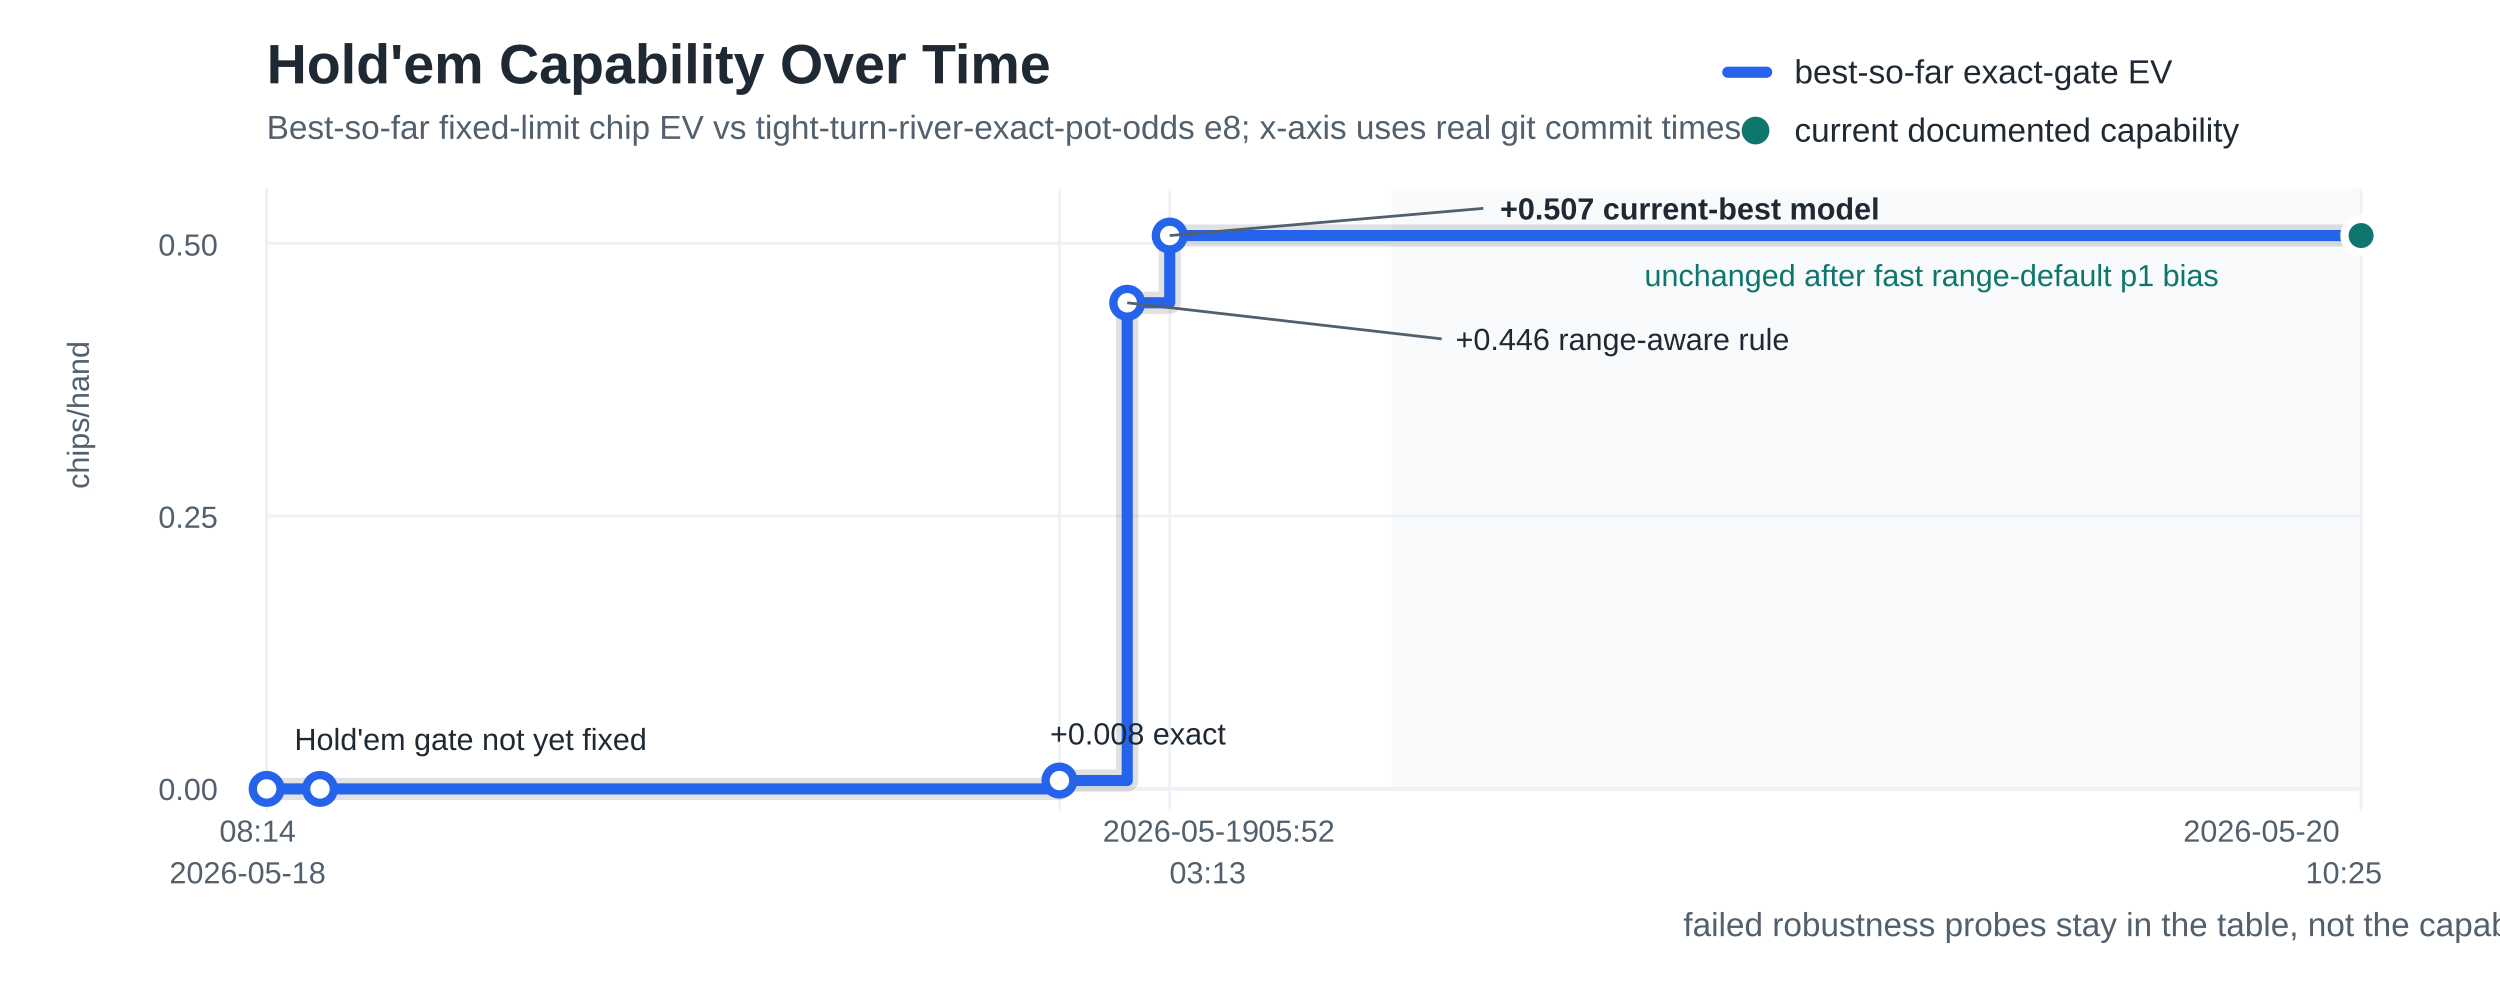
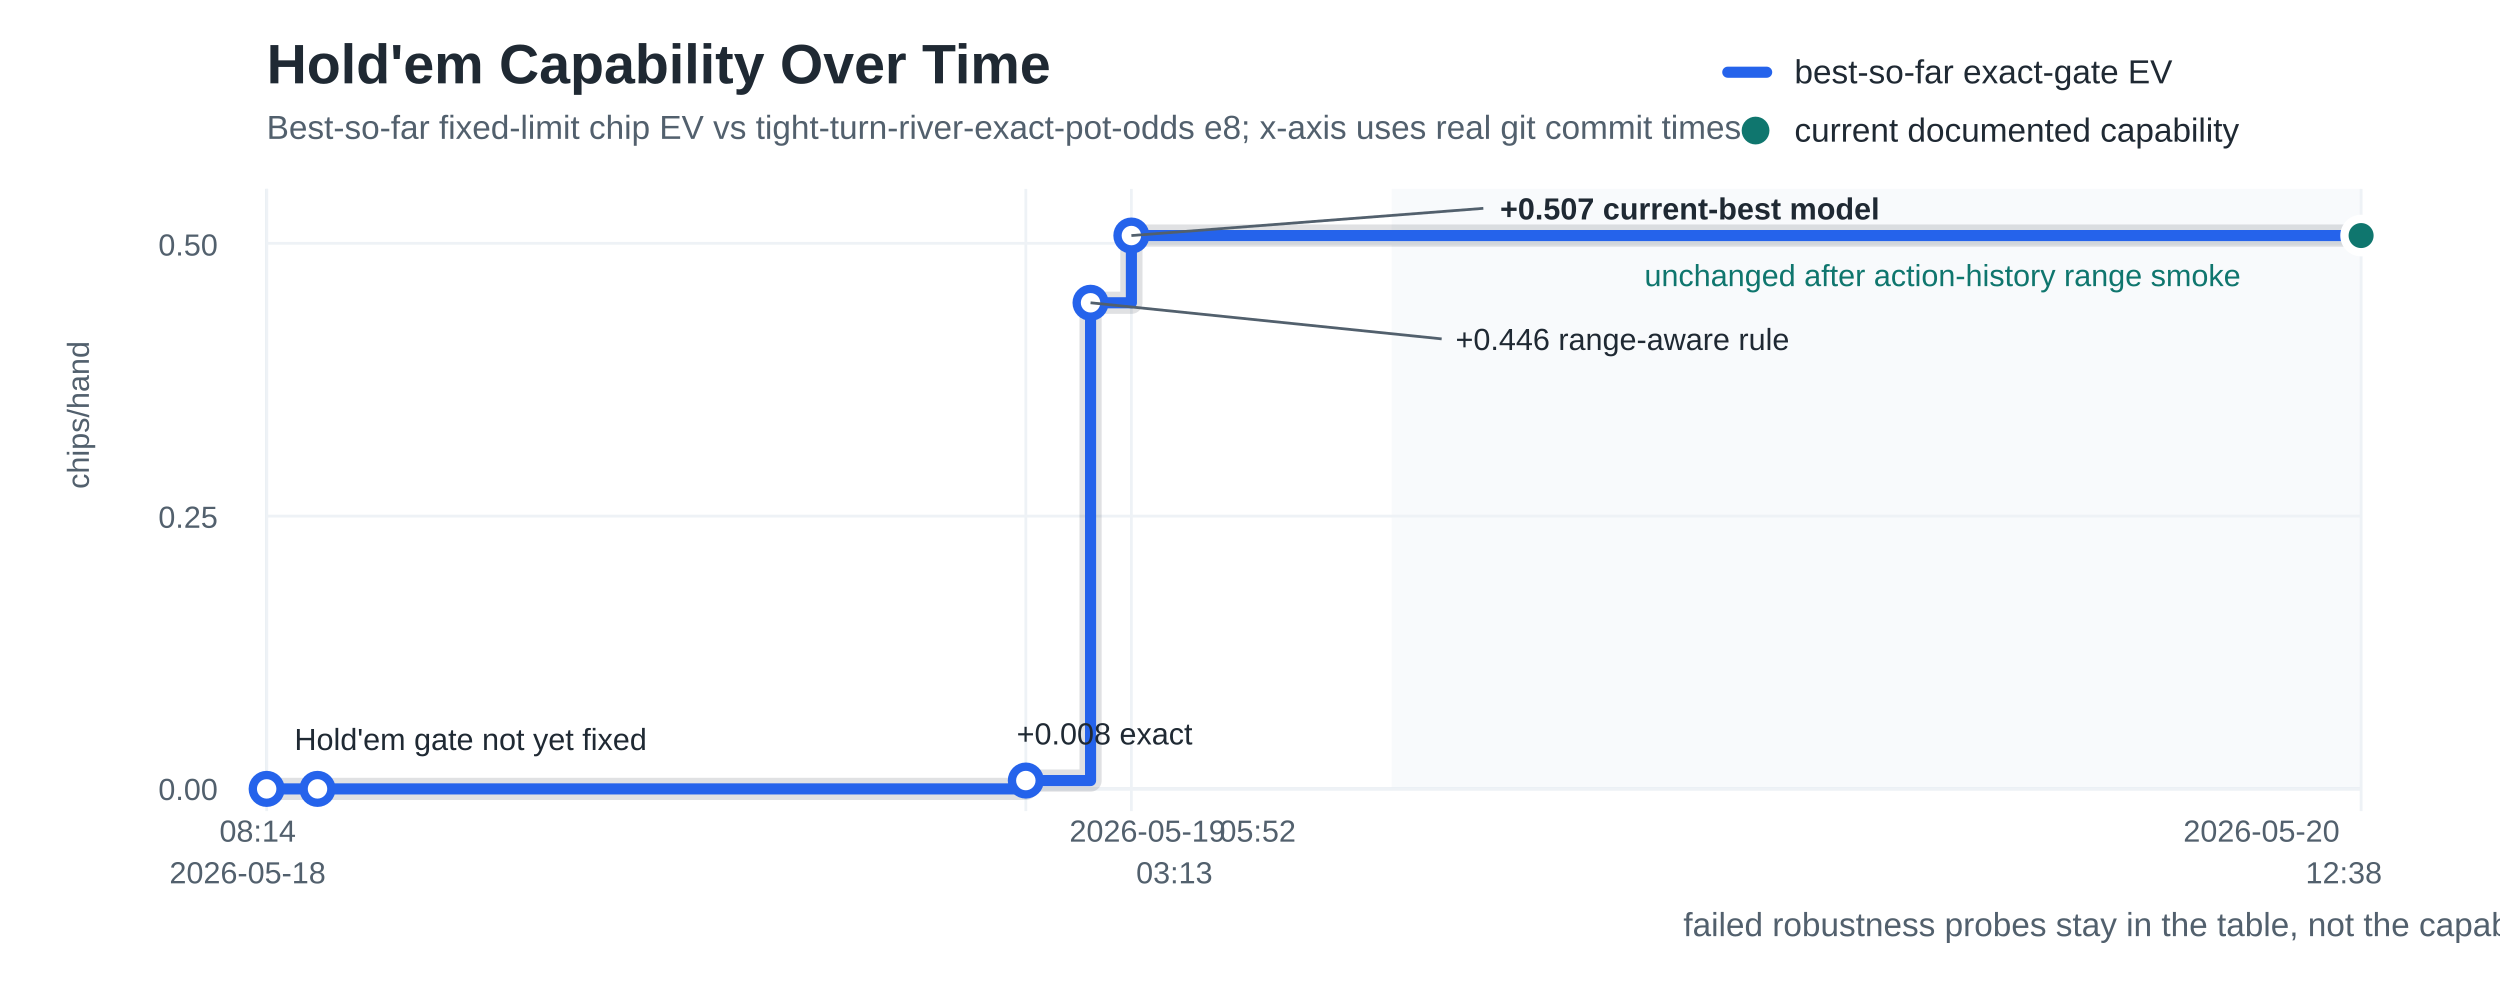
<svg xmlns="http://www.w3.org/2000/svg" width="900" height="360" viewBox="0 0 900 360" role="img" aria-labelledby="title desc">
  <rect width="900" height="360" fill="#ffffff" />
  <rect x="501" y="68" width="349" height="216" fill="#f8fafc" />
  <text x="96" y="30" font-family="Arial, Helvetica, sans-serif" font-size="20" font-weight="700" fill="#1f2933">Hold'em Capability Over Time</text>
  <text x="96" y="50" font-family="Arial, Helvetica, sans-serif" font-size="12" fill="#52606d">Best-so-far fixed-limit chip EV vs tight-turn-river-exact-pot-odds e8; x-axis uses real git commit times</text>
  <g stroke="#d9e2ec" stroke-width="1">
    <line x1="96" y1="284" x2="850" y2="284" />
    <line x1="96" y1="68" x2="96" y2="284" />
  </g>
  <g font-family="Arial, Helvetica, sans-serif" font-size="11" fill="#52606d">
    <line x1="96" y1="284.0" x2="850" y2="284.0" stroke="#eef2f6" stroke-width="1" />
    <text x="57" y="288">0.00</text>
    <line x1="96" y1="185.8" x2="850" y2="185.8" stroke="#eef2f6" stroke-width="1" />
    <text x="57" y="190">0.25</text>
    <line x1="96" y1="87.6" x2="850" y2="87.6" stroke="#eef2f6" stroke-width="1" />
    <text x="57" y="92">0.50</text>
    <text x="32" y="176" transform="rotate(-90 32 176)">chips/hand</text>
  </g>
  <g stroke="#eef2f6" stroke-width="1">
    <line x1="96.0" y1="68" x2="96.0" y2="292" />
-     <line x1="381.4" y1="68" x2="381.4" y2="292" />
-     <line x1="421.1" y1="68" x2="421.1" y2="292" />
+     <line x1="369.3" y1="68" x2="369.3" y2="292" />
+     <line x1="407.3" y1="68" x2="407.3" y2="292" />
    <line x1="850.0" y1="68" x2="850.0" y2="292" />
  </g>
-   <path d="M 96.0 284.0 L 115.2 284.0 L 115.2 284.0 L 381.4 284.0 L 381.4 281.0 L 405.8 281.0 L 405.8 109.0 L 421.1 109.0 L 421.1 84.8 L 850.0 84.8 L 850.0 84.8" fill="none" stroke="#1f2933" stroke-opacity="0.14" stroke-width="8" stroke-linecap="round" stroke-linejoin="round" />
-   <path d="M 96.0 284.0 L 115.2 284.0 L 115.2 284.0 L 381.4 284.0 L 381.4 281.0 L 405.8 281.0 L 405.8 109.0 L 421.1 109.0 L 421.1 84.8 L 850.0 84.8 L 850.0 84.8" fill="none" stroke="#2563eb" stroke-width="4" stroke-linecap="round" stroke-linejoin="round" />
+   <path d="M 96.0 284.0 L 114.3 284.0 L 114.3 284.0 L 369.3 284.0 L 369.3 281.0 L 392.6 281.0 L 392.6 109.0 L 407.3 109.0 L 407.3 84.8 L 850.0 84.8 L 850.0 84.8" fill="none" stroke="#1f2933" stroke-opacity="0.14" stroke-width="8" stroke-linecap="round" stroke-linejoin="round" />
+   <path d="M 96.0 284.0 L 114.3 284.0 L 114.3 284.0 L 369.3 284.0 L 369.3 281.0 L 392.6 281.0 L 392.6 109.0 L 407.3 109.0 L 407.3 84.8 L 850.0 84.8 L 850.0 84.8" fill="none" stroke="#2563eb" stroke-width="4" stroke-linecap="round" stroke-linejoin="round" />
  <g fill="#ffffff" stroke="#2563eb" stroke-width="3">
    <circle cx="96.0" cy="284.0" r="5" />
-     <circle cx="115.2" cy="284.0" r="5" />
-     <circle cx="381.4" cy="281.0" r="5" />
-     <circle cx="405.8" cy="109.0" r="5" />
-     <circle cx="421.1" cy="84.8" r="5" />
+     <circle cx="114.3" cy="284.0" r="5" />
+     <circle cx="369.3" cy="281.0" r="5" />
+     <circle cx="392.6" cy="109.0" r="5" />
+     <circle cx="407.3" cy="84.8" r="5" />
  </g>
  <circle cx="850.0" cy="84.8" r="6" fill="#0f766e" stroke="#ffffff" stroke-width="3" />
  <g font-family="Arial, Helvetica, sans-serif" font-size="11" fill="#1f2933">
    <text x="106" y="270">Hold'em gate not yet fixed</text>
-     <text x="378" y="268">+0.008 exact</text>
-     <line x1="405.8" y1="109.0" x2="519" y2="122" stroke="#52606d" stroke-width="1" />
+     <text x="366" y="268">+0.008 exact</text>
+     <line x1="392.6" y1="109.0" x2="519" y2="122" stroke="#52606d" stroke-width="1" />
    <text x="524" y="126">+0.446 range-aware rule</text>
-     <line x1="421.1" y1="84.8" x2="534" y2="75" stroke="#52606d" stroke-width="1" />
+     <line x1="407.3" y1="84.8" x2="534" y2="75" stroke="#52606d" stroke-width="1" />
    <text x="540" y="79" font-weight="700">+0.507 current-best model</text>
-     <text x="592" y="103" fill="#0f766e">unchanged after fast range-default p1 bias</text>
+     <text x="592" y="103" fill="#0f766e">unchanged after action-history range smoke</text>
  </g>
  <g font-family="Arial, Helvetica, sans-serif" font-size="11" fill="#52606d">
    <text x="61" y="318">2026-05-18</text>
    <text x="79" y="303">08:14</text>
-     <text x="397" y="303">2026-05-19</text>
-     <text x="421" y="318">03:13</text>
-     <text x="453" y="303">05:52</text>
+     <text x="385" y="303">2026-05-19</text>
+     <text x="409" y="318">03:13</text>
+     <text x="439" y="303">05:52</text>
    <text x="786" y="303">2026-05-20</text>
-     <text x="830" y="318">10:25</text>
+     <text x="830" y="318">12:38</text>
  </g>
  <g font-family="Arial, Helvetica, sans-serif" font-size="12" fill="#1f2933">
    <rect x="620" y="24" width="18" height="4" fill="#2563eb" rx="2" />
    <text x="646" y="30">best-so-far exact-gate EV</text>
    <circle cx="632" cy="47" r="5" fill="#0f766e" />
    <text x="646" y="51">current documented capability</text>
    <text x="606" y="337" fill="#52606d">failed robustness probes stay in the table, not the capability line</text>
  </g>
</svg>
